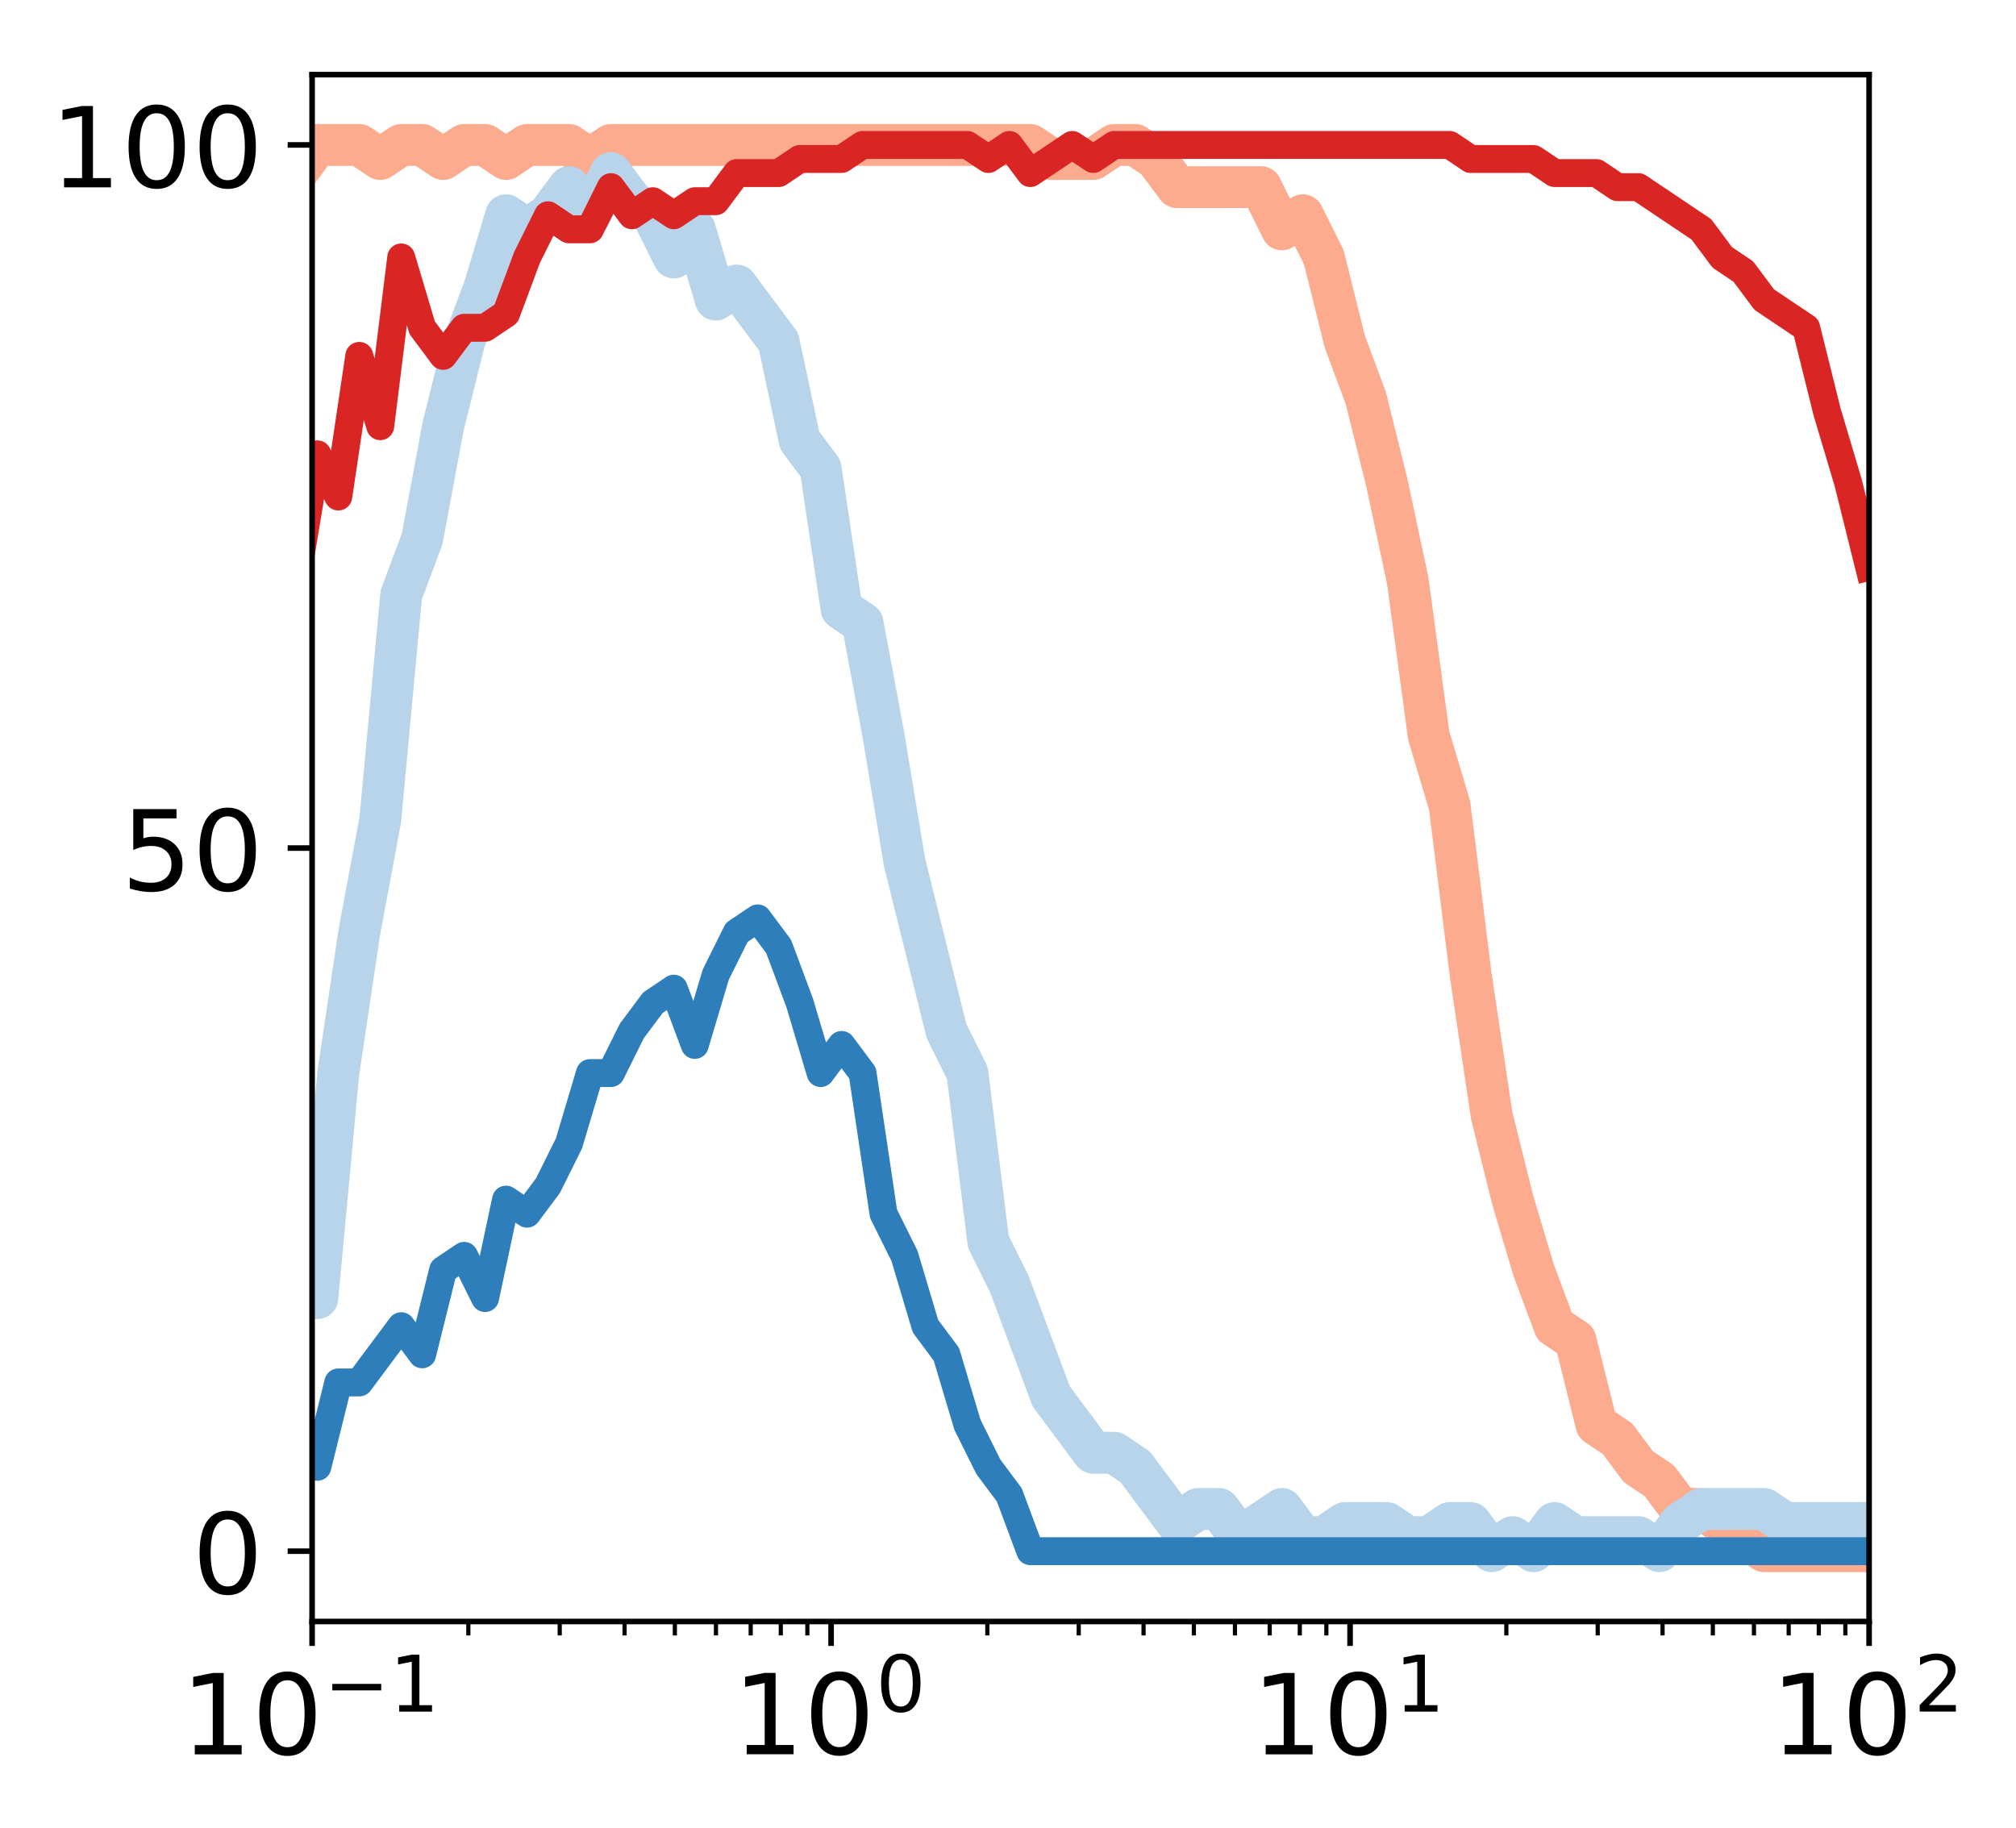
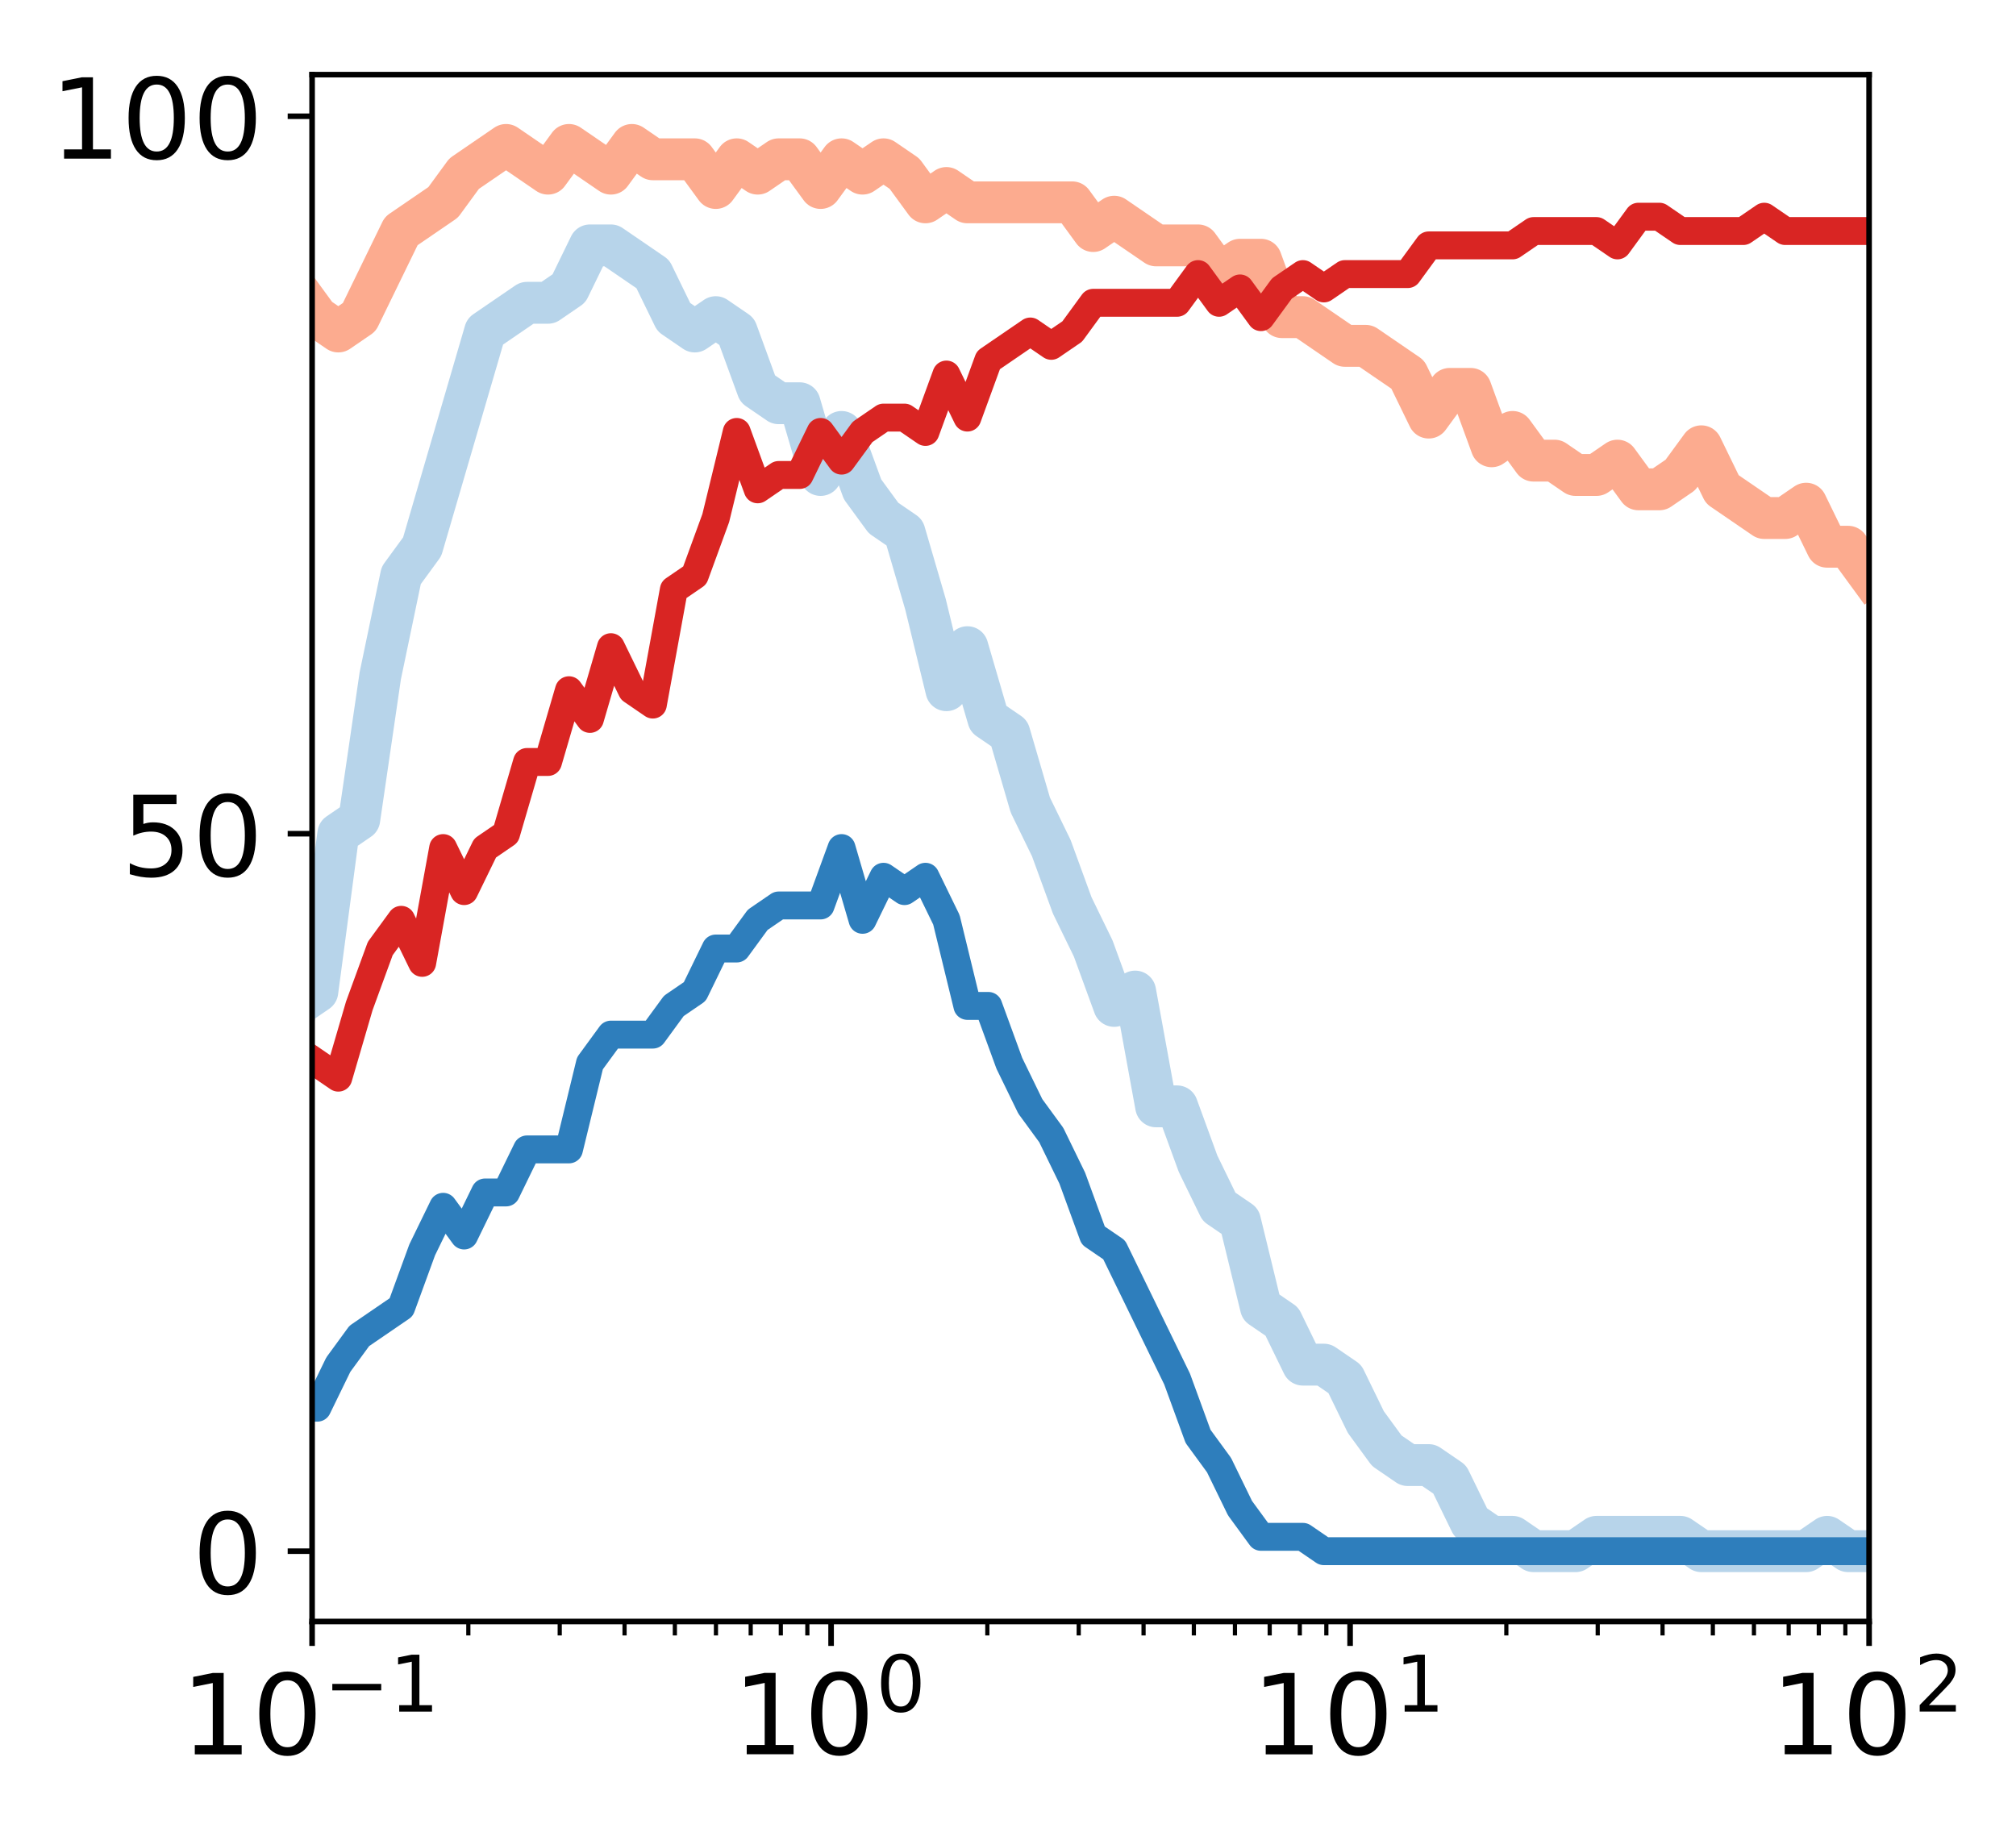
<svg xmlns="http://www.w3.org/2000/svg" xmlns:xlink="http://www.w3.org/1999/xlink" height="262pt" version="1.1" viewBox="0 0 289 262" width="289pt">
  <defs>
    <style type="text/css">
*{stroke-linecap:butt;stroke-linejoin:round;}
  </style>
  </defs>
  <g id="figure_1">
    <g id="patch_1">
      <path d="M 0 262.145  L 289.22 262.145  L 289.22 0  L 0 0  z " style="fill:#ffffff;" />
    </g>
    <g id="axes_1">
      <g id="patch_2">
        <path d="M 44.74 232.46  L 267.94 232.46  L 267.94 10.7  L 44.74 10.7  z " style="fill:#ffffff;" />
      </g>
      <g id="line2d_1">
-         <path clip-path="url(#p70dcf8ccaa)" d="M -1 221.303  L 0.401 220.364  L 3.407 220.364  L 6.413 212.3  L 9.419 202.22  L 12.425 186.092  L 15.431 151.82  L 18.437 133.676  L 21.443 99.404  L 24.449 81.26  L 27.455 61.1  L 30.461 42.956  L 33.467 30.86  L 36.473 26.828  L 39.479 20.78  L 42.485 24.812  L 45.492 20.78  L 48.498 20.78  L 51.504 20.78  L 54.51 22.796  L 57.516 20.78  L 60.522 20.78  L 63.528 22.796  L 66.534 20.78  L 69.54 20.78  L 72.546 22.796  L 75.552 20.78  L 78.558 20.78  L 81.564 20.78  L 84.57 22.796  L 87.576 20.78  L 90.582 20.78  L 93.588 20.78  L 96.595 20.78  L 99.601 20.78  L 102.607 20.78  L 105.613 20.78  L 108.619 20.78  L 111.625 20.78  L 114.631 20.78  L 117.637 20.78  L 120.643 20.78  L 123.649 20.78  L 126.655 20.78  L 129.661 20.78  L 132.667 20.78  L 135.673 20.78  L 138.679 20.78  L 141.685 20.78  L 144.692 20.78  L 147.698 20.78  L 150.704 22.796  L 153.71 22.796  L 156.716 22.796  L 159.722 20.78  L 162.728 20.78  L 165.734 22.796  L 168.74 26.828  L 171.746 26.828  L 174.752 26.828  L 177.758 26.828  L 180.764 26.828  L 183.77 32.876  L 186.776 30.86  L 189.782 36.908  L 192.788 49.004  L 195.795 57.068  L 198.801 69.164  L 201.807 83.276  L 204.813 105.452  L 207.819 115.532  L 210.825 139.724  L 213.831 159.884  L 216.837 171.98  L 219.843 182.06  L 222.849 190.124  L 225.855 192.14  L 228.861 204.236  L 231.867 206.252  L 234.873 210.284  L 237.879 212.3  L 240.885 216.332  L 243.892 216.332  L 246.898 218.348  L 249.904 220.364  L 252.91 222.38  L 255.916 222.38  L 258.922 222.38  L 261.928 222.38  L 264.934 222.38  L 267.94 222.38  " style="fill:none;stroke:#fcab8f;stroke-linecap:square;stroke-width:6;" />
+         <path clip-path="url(#pca3a858aa3)" d="M -1 211.814  L 0.401 207.98  L 3.407 187.409  L 6.413 170.951  L 9.419 160.666  L 12.425 150.38  L 15.431 125.694  L 18.437 117.466  L 21.443 98.951  L 24.449 90.723  L 27.455 82.494  L 30.461 72.209  L 33.467 70.151  L 36.473 57.809  L 39.479 51.637  L 42.485 41.351  L 45.492 45.466  L 48.498 47.523  L 51.504 45.466  L 54.51 39.294  L 57.516 33.123  L 60.522 31.066  L 63.528 29.009  L 66.534 24.894  L 69.54 22.837  L 72.546 20.78  L 75.552 22.837  L 78.558 24.894  L 81.564 20.78  L 84.57 22.837  L 87.576 24.894  L 90.582 20.78  L 93.588 22.837  L 96.595 22.837  L 99.601 22.837  L 102.607 26.951  L 105.613 22.837  L 108.619 24.894  L 111.625 22.837  L 114.631 22.837  L 117.637 26.951  L 120.643 22.837  L 123.649 24.894  L 126.655 22.837  L 129.661 24.894  L 132.667 29.009  L 135.673 26.951  L 138.679 29.009  L 141.685 29.009  L 144.692 29.009  L 147.698 29.009  L 150.704 29.009  L 153.71 29.009  L 156.716 33.123  L 159.722 31.066  L 162.728 33.123  L 165.734 35.18  L 168.74 35.18  L 171.746 35.18  L 174.752 39.294  L 177.758 37.237  L 180.764 37.237  L 183.77 45.466  L 186.776 45.466  L 189.782 47.523  L 192.788 49.58  L 195.795 49.58  L 198.801 51.637  L 201.807 53.694  L 204.813 59.866  L 207.819 55.751  L 210.825 55.751  L 213.831 63.98  L 216.837 61.923  L 219.843 66.037  L 222.849 66.037  L 225.855 68.094  L 228.861 68.094  L 231.867 66.037  L 234.873 70.151  L 237.879 70.151  L 240.885 68.094  L 243.892 63.98  L 246.898 70.151  L 249.904 72.209  L 252.91 74.266  L 255.916 74.266  L 258.922 72.209  L 261.928 78.38  L 264.934 78.38  L 267.94 82.494  " style="fill:none;stroke:#fcab8f;stroke-linecap:square;stroke-width:6;" />
      </g>
      <g id="line2d_2">
-         <path clip-path="url(#p70dcf8ccaa)" d="M -1 222.38  L 0.401 222.38  L 3.407 222.38  L 6.413 222.38  L 9.419 222.38  L 12.425 222.38  L 15.431 222.38  L 18.437 220.364  L 21.443 222.38  L 24.449 222.38  L 27.455 218.348  L 30.461 218.348  L 33.467 210.284  L 36.473 204.236  L 39.479 192.14  L 42.485 165.932  L 45.492 186.092  L 48.498 153.836  L 51.504 133.676  L 54.51 117.548  L 57.516 85.292  L 60.522 77.228  L 63.528 61.1  L 66.534 49.004  L 69.54 40.94  L 72.546 30.86  L 75.552 32.876  L 78.558 30.86  L 81.564 26.828  L 84.57 30.86  L 87.576 24.812  L 90.582 28.844  L 93.588 30.86  L 96.595 36.908  L 99.601 32.876  L 102.607 42.956  L 105.613 40.94  L 108.619 44.972  L 111.625 49.004  L 114.631 63.116  L 117.637 67.148  L 120.643 87.308  L 123.649 89.324  L 126.655 105.452  L 129.661 123.596  L 132.667 135.692  L 135.673 147.788  L 138.679 153.836  L 141.685 178.028  L 144.692 184.076  L 147.698 192.14  L 150.704 200.204  L 153.71 204.236  L 156.716 208.268  L 159.722 208.268  L 162.728 210.284  L 165.734 214.316  L 168.74 218.348  L 171.746 216.332  L 174.752 216.332  L 177.758 220.364  L 180.764 218.348  L 183.77 216.332  L 186.776 220.364  L 189.782 220.364  L 192.788 218.348  L 195.795 218.348  L 198.801 218.348  L 201.807 220.364  L 204.813 220.364  L 207.819 218.348  L 210.825 218.348  L 213.831 222.38  L 216.837 220.364  L 219.843 222.38  L 222.849 218.348  L 225.855 220.364  L 228.861 220.364  L 231.867 220.364  L 234.873 220.364  L 237.879 222.38  L 240.885 218.348  L 243.892 216.332  L 246.898 216.332  L 249.904 216.332  L 252.91 216.332  L 255.916 218.348  L 258.922 218.348  L 261.928 218.348  L 264.934 218.348  L 267.94 218.348  " style="fill:none;stroke:#b7d4ea;stroke-linecap:square;stroke-width:6;" />
+         <path clip-path="url(#pca3a858aa3)" d="M -1 222.38  L 0.401 222.38  L 3.407 220.323  L 6.413 220.323  L 9.419 218.266  L 12.425 216.209  L 15.431 218.266  L 18.437 210.037  L 21.443 210.037  L 24.449 205.923  L 27.455 201.809  L 30.461 187.409  L 33.467 181.237  L 36.473 160.666  L 39.479 158.609  L 42.485 144.209  L 45.492 142.151  L 48.498 119.523  L 51.504 117.466  L 54.51 96.894  L 57.516 82.494  L 60.522 78.38  L 63.528 68.094  L 66.534 57.809  L 69.54 47.523  L 72.546 45.466  L 75.552 43.409  L 78.558 43.409  L 81.564 41.351  L 84.57 35.18  L 87.576 35.18  L 90.582 37.237  L 93.588 39.294  L 96.595 45.466  L 99.601 47.523  L 102.607 45.466  L 105.613 47.523  L 108.619 55.751  L 111.625 57.809  L 114.631 57.809  L 117.637 68.094  L 120.643 61.923  L 123.649 70.151  L 126.655 74.266  L 129.661 76.323  L 132.667 86.609  L 135.673 98.951  L 138.679 92.78  L 141.685 103.066  L 144.692 105.123  L 147.698 115.409  L 150.704 121.58  L 153.71 129.809  L 156.716 135.98  L 159.722 144.209  L 162.728 142.151  L 165.734 158.609  L 168.74 158.609  L 171.746 166.837  L 174.752 173.009  L 177.758 175.066  L 180.764 187.409  L 183.77 189.466  L 186.776 195.637  L 189.782 195.637  L 192.788 197.694  L 195.795 203.866  L 198.801 207.98  L 201.807 210.037  L 204.813 210.037  L 207.819 212.094  L 210.825 218.266  L 213.831 220.323  L 216.837 220.323  L 219.843 222.38  L 222.849 222.38  L 225.855 222.38  L 228.861 220.323  L 231.867 220.323  L 234.873 220.323  L 237.879 220.323  L 240.885 220.323  L 243.892 222.38  L 246.898 222.38  L 249.904 222.38  L 252.91 222.38  L 255.916 222.38  L 258.922 222.38  L 261.928 220.323  L 264.934 222.38  L 267.94 222.38  " style="fill:none;stroke:#b7d4ea;stroke-linecap:square;stroke-width:6;" />
      </g>
      <g id="matplotlib.axis_1">
        <g id="xtick_1">
          <g id="line2d_3">
            <defs>
-               <path d="M 0 0  L 0 3.5  " id="m5f958036f7" style="stroke:#000000;stroke-width:0.8;" />
-             </defs>
-             <g>
-               <use style="stroke:#000000;stroke-width:0.8;" x="44.74" xlink:href="#m5f958036f7" y="232.46" />
+               <path d="M 0 0  L 0 3.5  " id="m3f5d02cc78" style="stroke:#000000;stroke-width:0.8;" />
+             </defs>
+             <g>
+               <use style="stroke:#000000;stroke-width:0.8;" x="44.74" xlink:href="#m3f5d02cc78" y="232.46" />
            </g>
          </g>
          <g id="text_1">
            <defs>
              <path d="M 12.406 8.297  L 28.516 8.297  L 28.516 63.922  L 10.984 60.406  L 10.984 69.391  L 28.422 72.906  L 38.281 72.906  L 38.281 8.297  L 54.391 8.297  L 54.391 0  L 12.406 0  z " id="DejaVuSans-31" />
              <path d="M 31.781 66.406  Q 24.172 66.406 20.328 58.906  Q 16.5 51.422 16.5 36.375  Q 16.5 21.391 20.328 13.891  Q 24.172 6.391 31.781 6.391  Q 39.453 6.391 43.281 13.891  Q 47.125 21.391 47.125 36.375  Q 47.125 51.422 43.281 58.906  Q 39.453 66.406 31.781 66.406  z M 31.781 74.219  Q 44.047 74.219 50.516 64.516  Q 56.984 54.828 56.984 36.375  Q 56.984 17.969 50.516 8.266  Q 44.047 -1.422 31.781 -1.422  Q 19.531 -1.422 13.062 8.266  Q 6.594 17.969 6.594 36.375  Q 6.594 54.828 13.062 64.516  Q 19.531 74.219 31.781 74.219  z " id="DejaVuSans-30" />
              <path d="M 10.594 35.5  L 73.188 35.5  L 73.188 27.203  L 10.594 27.203  z " id="DejaVuSans-2212" />
            </defs>
            <g transform="translate(25.94 251.6175)scale(0.16 -0.16)">
              <use transform="translate(0 0.684375)" xlink:href="#DejaVuSans-31" />
              <use transform="translate(63.62305 0.684375)" xlink:href="#DejaVuSans-30" />
              <use transform="translate(128.2031 38.96563)scale(0.7)" xlink:href="#DejaVuSans-2212" />
              <use transform="translate(186.8555 38.96563)scale(0.7)" xlink:href="#DejaVuSans-31" />
            </g>
          </g>
        </g>
        <g id="xtick_2">
          <g id="line2d_4">
            <g>
-               <use style="stroke:#000000;stroke-width:0.8;" x="119.14" xlink:href="#m5f958036f7" y="232.46" />
+               <use style="stroke:#000000;stroke-width:0.8;" x="119.14" xlink:href="#m3f5d02cc78" y="232.46" />
            </g>
          </g>
          <g id="text_2">
            <g transform="translate(105.06 251.6175)scale(0.16 -0.16)">
              <use transform="translate(0 0.765625)" xlink:href="#DejaVuSans-31" />
              <use transform="translate(63.62305 0.765625)" xlink:href="#DejaVuSans-30" />
              <use transform="translate(128.2031 39.04688)scale(0.7)" xlink:href="#DejaVuSans-30" />
            </g>
          </g>
        </g>
        <g id="xtick_3">
          <g id="line2d_5">
            <g>
-               <use style="stroke:#000000;stroke-width:0.8;" x="193.54" xlink:href="#m5f958036f7" y="232.46" />
+               <use style="stroke:#000000;stroke-width:0.8;" x="193.54" xlink:href="#m3f5d02cc78" y="232.46" />
            </g>
          </g>
          <g id="text_3">
            <g transform="translate(179.46 251.6175)scale(0.16 -0.16)">
              <use transform="translate(0 0.684375)" xlink:href="#DejaVuSans-31" />
              <use transform="translate(63.62305 0.684375)" xlink:href="#DejaVuSans-30" />
              <use transform="translate(128.2031 38.96563)scale(0.7)" xlink:href="#DejaVuSans-31" />
            </g>
          </g>
        </g>
        <g id="xtick_4">
          <g id="line2d_6">
            <g>
-               <use style="stroke:#000000;stroke-width:0.8;" x="267.94" xlink:href="#m5f958036f7" y="232.46" />
+               <use style="stroke:#000000;stroke-width:0.8;" x="267.94" xlink:href="#m3f5d02cc78" y="232.46" />
            </g>
          </g>
          <g id="text_4">
            <defs>
              <path d="M 19.188 8.297  L 53.609 8.297  L 53.609 0  L 7.328 0  L 7.328 8.297  Q 12.938 14.109 22.625 23.891  Q 32.328 33.688 34.812 36.531  Q 39.547 41.844 41.422 45.531  Q 43.312 49.219 43.312 52.781  Q 43.312 58.594 39.234 62.25  Q 35.156 65.922 28.609 65.922  Q 23.969 65.922 18.812 64.312  Q 13.672 62.703 7.812 59.422  L 7.812 69.391  Q 13.766 71.781 18.938 73  Q 24.125 74.219 28.422 74.219  Q 39.75 74.219 46.484 68.547  Q 53.219 62.891 53.219 53.422  Q 53.219 48.922 51.531 44.891  Q 49.859 40.875 45.406 35.406  Q 44.188 33.984 37.641 27.219  Q 31.109 20.453 19.188 8.297  z " id="DejaVuSans-32" />
            </defs>
            <g transform="translate(253.86 251.6175)scale(0.16 -0.16)">
              <use transform="translate(0 0.765625)" xlink:href="#DejaVuSans-31" />
              <use transform="translate(63.62305 0.765625)" xlink:href="#DejaVuSans-30" />
              <use transform="translate(128.2031 39.04688)scale(0.7)" xlink:href="#DejaVuSans-32" />
            </g>
          </g>
        </g>
        <g id="xtick_5">
          <g id="line2d_7">
            <defs>
-               <path d="M 0 0  L 0 2  " id="m1f1a14fea4" style="stroke:#000000;stroke-width:0.6;" />
-             </defs>
-             <g>
-               <use style="stroke:#000000;stroke-width:0.6;" x="67.137" xlink:href="#m1f1a14fea4" y="232.46" />
+               <path d="M 0 0  L 0 2  " id="m496b51df97" style="stroke:#000000;stroke-width:0.6;" />
+             </defs>
+             <g>
+               <use style="stroke:#000000;stroke-width:0.6;" x="67.137" xlink:href="#m496b51df97" y="232.46" />
            </g>
          </g>
        </g>
        <g id="xtick_6">
          <g id="line2d_8">
            <g>
-               <use style="stroke:#000000;stroke-width:0.6;" x="80.238" xlink:href="#m1f1a14fea4" y="232.46" />
+               <use style="stroke:#000000;stroke-width:0.6;" x="80.238" xlink:href="#m496b51df97" y="232.46" />
            </g>
          </g>
        </g>
        <g id="xtick_7">
          <g id="line2d_9">
            <g>
-               <use style="stroke:#000000;stroke-width:0.6;" x="89.533" xlink:href="#m1f1a14fea4" y="232.46" />
+               <use style="stroke:#000000;stroke-width:0.6;" x="89.533" xlink:href="#m496b51df97" y="232.46" />
            </g>
          </g>
        </g>
        <g id="xtick_8">
          <g id="line2d_10">
            <g>
-               <use style="stroke:#000000;stroke-width:0.6;" x="96.743" xlink:href="#m1f1a14fea4" y="232.46" />
+               <use style="stroke:#000000;stroke-width:0.6;" x="96.743" xlink:href="#m496b51df97" y="232.46" />
            </g>
          </g>
        </g>
        <g id="xtick_9">
          <g id="line2d_11">
            <g>
-               <use style="stroke:#000000;stroke-width:0.6;" x="102.634" xlink:href="#m1f1a14fea4" y="232.46" />
+               <use style="stroke:#000000;stroke-width:0.6;" x="102.634" xlink:href="#m496b51df97" y="232.46" />
            </g>
          </g>
        </g>
        <g id="xtick_10">
          <g id="line2d_12">
            <g>
-               <use style="stroke:#000000;stroke-width:0.6;" x="107.615" xlink:href="#m1f1a14fea4" y="232.46" />
+               <use style="stroke:#000000;stroke-width:0.6;" x="107.615" xlink:href="#m496b51df97" y="232.46" />
            </g>
          </g>
        </g>
        <g id="xtick_11">
          <g id="line2d_13">
            <g>
-               <use style="stroke:#000000;stroke-width:0.6;" x="111.93" xlink:href="#m1f1a14fea4" y="232.46" />
+               <use style="stroke:#000000;stroke-width:0.6;" x="111.93" xlink:href="#m496b51df97" y="232.46" />
            </g>
          </g>
        </g>
        <g id="xtick_12">
          <g id="line2d_14">
            <g>
-               <use style="stroke:#000000;stroke-width:0.6;" x="115.736" xlink:href="#m1f1a14fea4" y="232.46" />
+               <use style="stroke:#000000;stroke-width:0.6;" x="115.736" xlink:href="#m496b51df97" y="232.46" />
            </g>
          </g>
        </g>
        <g id="xtick_13">
          <g id="line2d_15">
            <g>
-               <use style="stroke:#000000;stroke-width:0.6;" x="141.537" xlink:href="#m1f1a14fea4" y="232.46" />
+               <use style="stroke:#000000;stroke-width:0.6;" x="141.537" xlink:href="#m496b51df97" y="232.46" />
            </g>
          </g>
        </g>
        <g id="xtick_14">
          <g id="line2d_16">
            <g>
-               <use style="stroke:#000000;stroke-width:0.6;" x="154.638" xlink:href="#m1f1a14fea4" y="232.46" />
+               <use style="stroke:#000000;stroke-width:0.6;" x="154.638" xlink:href="#m496b51df97" y="232.46" />
            </g>
          </g>
        </g>
        <g id="xtick_15">
          <g id="line2d_17">
            <g>
-               <use style="stroke:#000000;stroke-width:0.6;" x="163.933" xlink:href="#m1f1a14fea4" y="232.46" />
+               <use style="stroke:#000000;stroke-width:0.6;" x="163.933" xlink:href="#m496b51df97" y="232.46" />
            </g>
          </g>
        </g>
        <g id="xtick_16">
          <g id="line2d_18">
            <g>
-               <use style="stroke:#000000;stroke-width:0.6;" x="171.143" xlink:href="#m1f1a14fea4" y="232.46" />
+               <use style="stroke:#000000;stroke-width:0.6;" x="171.143" xlink:href="#m496b51df97" y="232.46" />
            </g>
          </g>
        </g>
        <g id="xtick_17">
          <g id="line2d_19">
            <g>
-               <use style="stroke:#000000;stroke-width:0.6;" x="177.034" xlink:href="#m1f1a14fea4" y="232.46" />
+               <use style="stroke:#000000;stroke-width:0.6;" x="177.034" xlink:href="#m496b51df97" y="232.46" />
            </g>
          </g>
        </g>
        <g id="xtick_18">
          <g id="line2d_20">
            <g>
-               <use style="stroke:#000000;stroke-width:0.6;" x="182.015" xlink:href="#m1f1a14fea4" y="232.46" />
+               <use style="stroke:#000000;stroke-width:0.6;" x="182.015" xlink:href="#m496b51df97" y="232.46" />
            </g>
          </g>
        </g>
        <g id="xtick_19">
          <g id="line2d_21">
            <g>
-               <use style="stroke:#000000;stroke-width:0.6;" x="186.33" xlink:href="#m1f1a14fea4" y="232.46" />
+               <use style="stroke:#000000;stroke-width:0.6;" x="186.33" xlink:href="#m496b51df97" y="232.46" />
            </g>
          </g>
        </g>
        <g id="xtick_20">
          <g id="line2d_22">
            <g>
-               <use style="stroke:#000000;stroke-width:0.6;" x="190.136" xlink:href="#m1f1a14fea4" y="232.46" />
+               <use style="stroke:#000000;stroke-width:0.6;" x="190.136" xlink:href="#m496b51df97" y="232.46" />
            </g>
          </g>
        </g>
        <g id="xtick_21">
          <g id="line2d_23">
            <g>
-               <use style="stroke:#000000;stroke-width:0.6;" x="215.937" xlink:href="#m1f1a14fea4" y="232.46" />
+               <use style="stroke:#000000;stroke-width:0.6;" x="215.937" xlink:href="#m496b51df97" y="232.46" />
            </g>
          </g>
        </g>
        <g id="xtick_22">
          <g id="line2d_24">
            <g>
-               <use style="stroke:#000000;stroke-width:0.6;" x="229.038" xlink:href="#m1f1a14fea4" y="232.46" />
+               <use style="stroke:#000000;stroke-width:0.6;" x="229.038" xlink:href="#m496b51df97" y="232.46" />
            </g>
          </g>
        </g>
        <g id="xtick_23">
          <g id="line2d_25">
            <g>
-               <use style="stroke:#000000;stroke-width:0.6;" x="238.333" xlink:href="#m1f1a14fea4" y="232.46" />
+               <use style="stroke:#000000;stroke-width:0.6;" x="238.333" xlink:href="#m496b51df97" y="232.46" />
            </g>
          </g>
        </g>
        <g id="xtick_24">
          <g id="line2d_26">
            <g>
-               <use style="stroke:#000000;stroke-width:0.6;" x="245.543" xlink:href="#m1f1a14fea4" y="232.46" />
+               <use style="stroke:#000000;stroke-width:0.6;" x="245.543" xlink:href="#m496b51df97" y="232.46" />
            </g>
          </g>
        </g>
        <g id="xtick_25">
          <g id="line2d_27">
            <g>
-               <use style="stroke:#000000;stroke-width:0.6;" x="251.434" xlink:href="#m1f1a14fea4" y="232.46" />
+               <use style="stroke:#000000;stroke-width:0.6;" x="251.434" xlink:href="#m496b51df97" y="232.46" />
            </g>
          </g>
        </g>
        <g id="xtick_26">
          <g id="line2d_28">
            <g>
-               <use style="stroke:#000000;stroke-width:0.6;" x="256.415" xlink:href="#m1f1a14fea4" y="232.46" />
+               <use style="stroke:#000000;stroke-width:0.6;" x="256.415" xlink:href="#m496b51df97" y="232.46" />
            </g>
          </g>
        </g>
        <g id="xtick_27">
          <g id="line2d_29">
            <g>
-               <use style="stroke:#000000;stroke-width:0.6;" x="260.73" xlink:href="#m1f1a14fea4" y="232.46" />
+               <use style="stroke:#000000;stroke-width:0.6;" x="260.73" xlink:href="#m496b51df97" y="232.46" />
            </g>
          </g>
        </g>
        <g id="xtick_28">
          <g id="line2d_30">
            <g>
-               <use style="stroke:#000000;stroke-width:0.6;" x="264.536" xlink:href="#m1f1a14fea4" y="232.46" />
+               <use style="stroke:#000000;stroke-width:0.6;" x="264.536" xlink:href="#m496b51df97" y="232.46" />
            </g>
          </g>
        </g>
      </g>
      <g id="matplotlib.axis_2">
        <g id="ytick_1">
          <g id="line2d_31">
            <defs>
-               <path d="M 0 0  L -3.5 0  " id="m4d7aaf230e" style="stroke:#000000;stroke-width:0.8;" />
-             </defs>
-             <g>
-               <use style="stroke:#000000;stroke-width:0.8;" x="44.74" xlink:href="#m4d7aaf230e" y="222.38" />
+               <path d="M 0 0  L -3.5 0  " id="mfc243473c9" style="stroke:#000000;stroke-width:0.8;" />
+             </defs>
+             <g>
+               <use style="stroke:#000000;stroke-width:0.8;" x="44.74" xlink:href="#mfc243473c9" y="222.38" />
            </g>
          </g>
          <g id="text_5">
            <g transform="translate(27.56 228.4588)scale(0.16 -0.16)">
              <use xlink:href="#DejaVuSans-30" />
            </g>
          </g>
        </g>
        <g id="ytick_2">
          <g id="line2d_32">
            <g>
-               <use style="stroke:#000000;stroke-width:0.8;" x="44.74" xlink:href="#m4d7aaf230e" y="121.58" />
+               <use style="stroke:#000000;stroke-width:0.8;" x="44.74" xlink:href="#mfc243473c9" y="119.523" />
            </g>
          </g>
          <g id="text_6">
            <defs>
              <path d="M 10.797 72.906  L 49.516 72.906  L 49.516 64.594  L 19.828 64.594  L 19.828 46.734  Q 21.969 47.469 24.109 47.828  Q 26.266 48.188 28.422 48.188  Q 40.625 48.188 47.75 41.5  Q 54.891 34.812 54.891 23.391  Q 54.891 11.625 47.562 5.094  Q 40.234 -1.422 26.906 -1.422  Q 22.312 -1.422 17.547 -0.641  Q 12.797 0.141 7.719 1.703  L 7.719 11.625  Q 12.109 9.234 16.797 8.062  Q 21.484 6.891 26.703 6.891  Q 35.156 6.891 40.078 11.328  Q 45.016 15.766 45.016 23.391  Q 45.016 31 40.078 35.438  Q 35.156 39.891 26.703 39.891  Q 22.75 39.891 18.812 39.016  Q 14.891 38.141 10.797 36.281  z " id="DejaVuSans-35" />
            </defs>
-             <g transform="translate(17.38 127.6587)scale(0.16 -0.16)">
+             <g transform="translate(17.38 125.6016)scale(0.16 -0.16)">
              <use xlink:href="#DejaVuSans-35" />
              <use x="63.623" xlink:href="#DejaVuSans-30" />
            </g>
          </g>
        </g>
        <g id="ytick_3">
          <g id="line2d_33">
            <g>
-               <use style="stroke:#000000;stroke-width:0.8;" x="44.74" xlink:href="#m4d7aaf230e" y="20.78" />
+               <use style="stroke:#000000;stroke-width:0.8;" x="44.74" xlink:href="#mfc243473c9" y="16.666" />
            </g>
          </g>
          <g id="text_7">
-             <g transform="translate(7.2 26.85875)scale(0.16 -0.16)">
+             <g transform="translate(7.2 22.74446)scale(0.16 -0.16)">
              <use xlink:href="#DejaVuSans-31" />
              <use x="63.623" xlink:href="#DejaVuSans-30" />
              <use x="127.246" xlink:href="#DejaVuSans-30" />
            </g>
          </g>
        </g>
      </g>
      <g id="line2d_34">
-         <path clip-path="url(#p70dcf8ccaa)" d="M -1 221.303  L 0.401 220.364  L 3.407 220.364  L 6.413 216.332  L 9.419 212.3  L 12.425 204.236  L 15.431 198.188  L 18.437 180.044  L 21.443 171.98  L 24.449 151.82  L 27.455 145.772  L 30.461 127.628  L 33.467 115.532  L 36.473 93.356  L 39.479 87.308  L 42.485 83.276  L 45.492 65.132  L 48.498 71.18  L 51.504 51.02  L 54.51 61.1  L 57.516 36.908  L 60.522 46.988  L 63.528 51.02  L 66.534 46.988  L 69.54 46.988  L 72.546 44.972  L 75.552 36.908  L 78.558 30.86  L 81.564 32.876  L 84.57 32.876  L 87.576 26.828  L 90.582 30.86  L 93.588 28.844  L 96.595 30.86  L 99.601 28.844  L 102.607 28.844  L 105.613 24.812  L 108.619 24.812  L 111.625 24.812  L 114.631 22.796  L 117.637 22.796  L 120.643 22.796  L 123.649 20.78  L 126.655 20.78  L 129.661 20.78  L 132.667 20.78  L 135.673 20.78  L 138.679 20.78  L 141.685 22.796  L 144.692 20.78  L 147.698 24.812  L 150.704 22.796  L 153.71 20.78  L 156.716 22.796  L 159.722 20.78  L 162.728 20.78  L 165.734 20.78  L 168.74 20.78  L 171.746 20.78  L 174.752 20.78  L 177.758 20.78  L 180.764 20.78  L 183.77 20.78  L 186.776 20.78  L 189.782 20.78  L 192.788 20.78  L 195.795 20.78  L 198.801 20.78  L 201.807 20.78  L 204.813 20.78  L 207.819 20.78  L 210.825 22.796  L 213.831 22.796  L 216.837 22.796  L 219.843 22.796  L 222.849 24.812  L 225.855 24.812  L 228.861 24.812  L 231.867 26.828  L 234.873 26.828  L 237.879 28.844  L 240.885 30.86  L 243.892 32.876  L 246.898 36.908  L 249.904 38.924  L 252.91 42.956  L 255.916 44.972  L 258.922 46.988  L 261.928 59.084  L 264.934 69.164  L 267.94 81.26  " style="fill:none;stroke:#d92523;stroke-linecap:square;stroke-width:4;" />
+         <path clip-path="url(#pca3a858aa3)" d="M -1 217.167  L 0.401 216.209  L 3.407 207.98  L 6.413 201.809  L 9.419 201.809  L 12.425 199.751  L 15.431 189.466  L 18.437 191.523  L 21.443 187.409  L 24.449 191.523  L 27.455 179.18  L 30.461 175.066  L 33.467 170.951  L 36.473 164.78  L 39.479 162.723  L 42.485 150.38  L 45.492 152.437  L 48.498 154.494  L 51.504 144.209  L 54.51 135.98  L 57.516 131.866  L 60.522 138.037  L 63.528 121.58  L 66.534 127.751  L 69.54 121.58  L 72.546 119.523  L 75.552 109.237  L 78.558 109.237  L 81.564 98.951  L 84.57 103.066  L 87.576 92.78  L 90.582 98.951  L 93.588 101.009  L 96.595 84.551  L 99.601 82.494  L 102.607 74.266  L 105.613 61.923  L 108.619 70.151  L 111.625 68.094  L 114.631 68.094  L 117.637 61.923  L 120.643 66.037  L 123.649 61.923  L 126.655 59.866  L 129.661 59.866  L 132.667 61.923  L 135.673 53.694  L 138.679 59.866  L 141.685 51.637  L 144.692 49.58  L 147.698 47.523  L 150.704 49.58  L 153.71 47.523  L 156.716 43.409  L 159.722 43.409  L 162.728 43.409  L 165.734 43.409  L 168.74 43.409  L 171.746 39.294  L 174.752 43.409  L 177.758 41.351  L 180.764 45.466  L 183.77 41.351  L 186.776 39.294  L 189.782 41.351  L 192.788 39.294  L 195.795 39.294  L 198.801 39.294  L 201.807 39.294  L 204.813 35.18  L 207.819 35.18  L 210.825 35.18  L 213.831 35.18  L 216.837 35.18  L 219.843 33.123  L 222.849 33.123  L 225.855 33.123  L 228.861 33.123  L 231.867 35.18  L 234.873 31.066  L 237.879 31.066  L 240.885 33.123  L 243.892 33.123  L 246.898 33.123  L 249.904 33.123  L 252.91 31.066  L 255.916 33.123  L 258.922 33.123  L 261.928 33.123  L 264.934 33.123  L 267.94 33.123  " style="fill:none;stroke:#d92523;stroke-linecap:square;stroke-width:4;" />
      </g>
      <g id="line2d_35">
-         <path clip-path="url(#p70dcf8ccaa)" d="M -1 222.38  L 0.401 222.38  L 3.407 222.38  L 6.413 222.38  L 9.419 222.38  L 12.425 222.38  L 15.431 222.38  L 18.437 220.364  L 21.443 222.38  L 24.449 222.38  L 27.455 220.364  L 30.461 220.364  L 33.467 220.364  L 36.473 218.348  L 39.479 214.316  L 42.485 208.268  L 45.492 210.284  L 48.498 198.188  L 51.504 198.188  L 54.51 194.156  L 57.516 190.124  L 60.522 194.156  L 63.528 182.06  L 66.534 180.044  L 69.54 186.092  L 72.546 171.98  L 75.552 173.996  L 78.558 169.964  L 81.564 163.916  L 84.57 153.836  L 87.576 153.836  L 90.582 147.788  L 93.588 143.756  L 96.595 141.74  L 99.601 149.804  L 102.607 139.724  L 105.613 133.676  L 108.619 131.66  L 111.625 135.692  L 114.631 143.756  L 117.637 153.836  L 120.643 149.804  L 123.649 153.836  L 126.655 173.996  L 129.661 180.044  L 132.667 190.124  L 135.673 194.156  L 138.679 204.236  L 141.685 210.284  L 144.692 214.316  L 147.698 222.38  L 150.704 222.38  L 153.71 222.38  L 156.716 222.38  L 159.722 222.38  L 162.728 222.38  L 165.734 222.38  L 168.74 222.38  L 171.746 222.38  L 174.752 222.38  L 177.758 222.38  L 180.764 222.38  L 183.77 222.38  L 186.776 222.38  L 189.782 222.38  L 192.788 222.38  L 195.795 222.38  L 198.801 222.38  L 201.807 222.38  L 204.813 222.38  L 207.819 222.38  L 210.825 222.38  L 213.831 222.38  L 216.837 222.38  L 219.843 222.38  L 222.849 222.38  L 225.855 222.38  L 228.861 222.38  L 231.867 222.38  L 234.873 222.38  L 237.879 222.38  L 240.885 222.38  L 243.892 222.38  L 246.898 222.38  L 249.904 222.38  L 252.91 222.38  L 255.916 222.38  L 258.922 222.38  L 261.928 222.38  L 264.934 222.38  L 267.94 222.38  " style="fill:none;stroke:#2e7ebc;stroke-linecap:square;stroke-width:4;" />
+         <path clip-path="url(#pca3a858aa3)" d="M -1 222.38  L 0.401 222.38  L 3.407 220.323  L 6.413 220.323  L 9.419 218.266  L 12.425 218.266  L 15.431 220.323  L 18.437 220.323  L 21.443 218.266  L 24.449 218.266  L 27.455 214.151  L 30.461 214.151  L 33.467 212.094  L 36.473 205.923  L 39.479 205.923  L 42.485 201.809  L 45.492 201.809  L 48.498 195.637  L 51.504 191.523  L 54.51 189.466  L 57.516 187.409  L 60.522 179.18  L 63.528 173.009  L 66.534 177.123  L 69.54 170.951  L 72.546 170.951  L 75.552 164.78  L 78.558 164.78  L 81.564 164.78  L 84.57 152.437  L 87.576 148.323  L 90.582 148.323  L 93.588 148.323  L 96.595 144.209  L 99.601 142.151  L 102.607 135.98  L 105.613 135.98  L 108.619 131.866  L 111.625 129.809  L 114.631 129.809  L 117.637 129.809  L 120.643 121.58  L 123.649 131.866  L 126.655 125.694  L 129.661 127.751  L 132.667 125.694  L 135.673 131.866  L 138.679 144.209  L 141.685 144.209  L 144.692 152.437  L 147.698 158.609  L 150.704 162.723  L 153.71 168.894  L 156.716 177.123  L 159.722 179.18  L 162.728 185.351  L 165.734 191.523  L 168.74 197.694  L 171.746 205.923  L 174.752 210.037  L 177.758 216.209  L 180.764 220.323  L 183.77 220.323  L 186.776 220.323  L 189.782 222.38  L 192.788 222.38  L 195.795 222.38  L 198.801 222.38  L 201.807 222.38  L 204.813 222.38  L 207.819 222.38  L 210.825 222.38  L 213.831 222.38  L 216.837 222.38  L 219.843 222.38  L 222.849 222.38  L 225.855 222.38  L 228.861 222.38  L 231.867 222.38  L 234.873 222.38  L 237.879 222.38  L 240.885 222.38  L 243.892 222.38  L 246.898 222.38  L 249.904 222.38  L 252.91 222.38  L 255.916 222.38  L 258.922 222.38  L 261.928 222.38  L 264.934 222.38  L 267.94 222.38  " style="fill:none;stroke:#2e7ebc;stroke-linecap:square;stroke-width:4;" />
      </g>
      <g id="patch_3">
        <path d="M 44.74 232.46  L 44.74 10.7  " style="fill:none;stroke:#000000;stroke-linecap:square;stroke-linejoin:miter;stroke-width:0.8;" />
      </g>
      <g id="patch_4">
        <path d="M 267.94 232.46  L 267.94 10.7  " style="fill:none;stroke:#000000;stroke-linecap:square;stroke-linejoin:miter;stroke-width:0.8;" />
      </g>
      <g id="patch_5">
        <path d="M 44.74 232.46  L 267.94 232.46  " style="fill:none;stroke:#000000;stroke-linecap:square;stroke-linejoin:miter;stroke-width:0.8;" />
      </g>
      <g id="patch_6">
        <path d="M 44.74 10.7  L 267.94 10.7  " style="fill:none;stroke:#000000;stroke-linecap:square;stroke-linejoin:miter;stroke-width:0.8;" />
      </g>
    </g>
  </g>
  <defs>
-     <clipPath id="p70dcf8ccaa">
+     <clipPath id="pca3a858aa3">
      <rect height="221.76" width="223.2" x="44.74" y="10.7" />
    </clipPath>
  </defs>
</svg>
